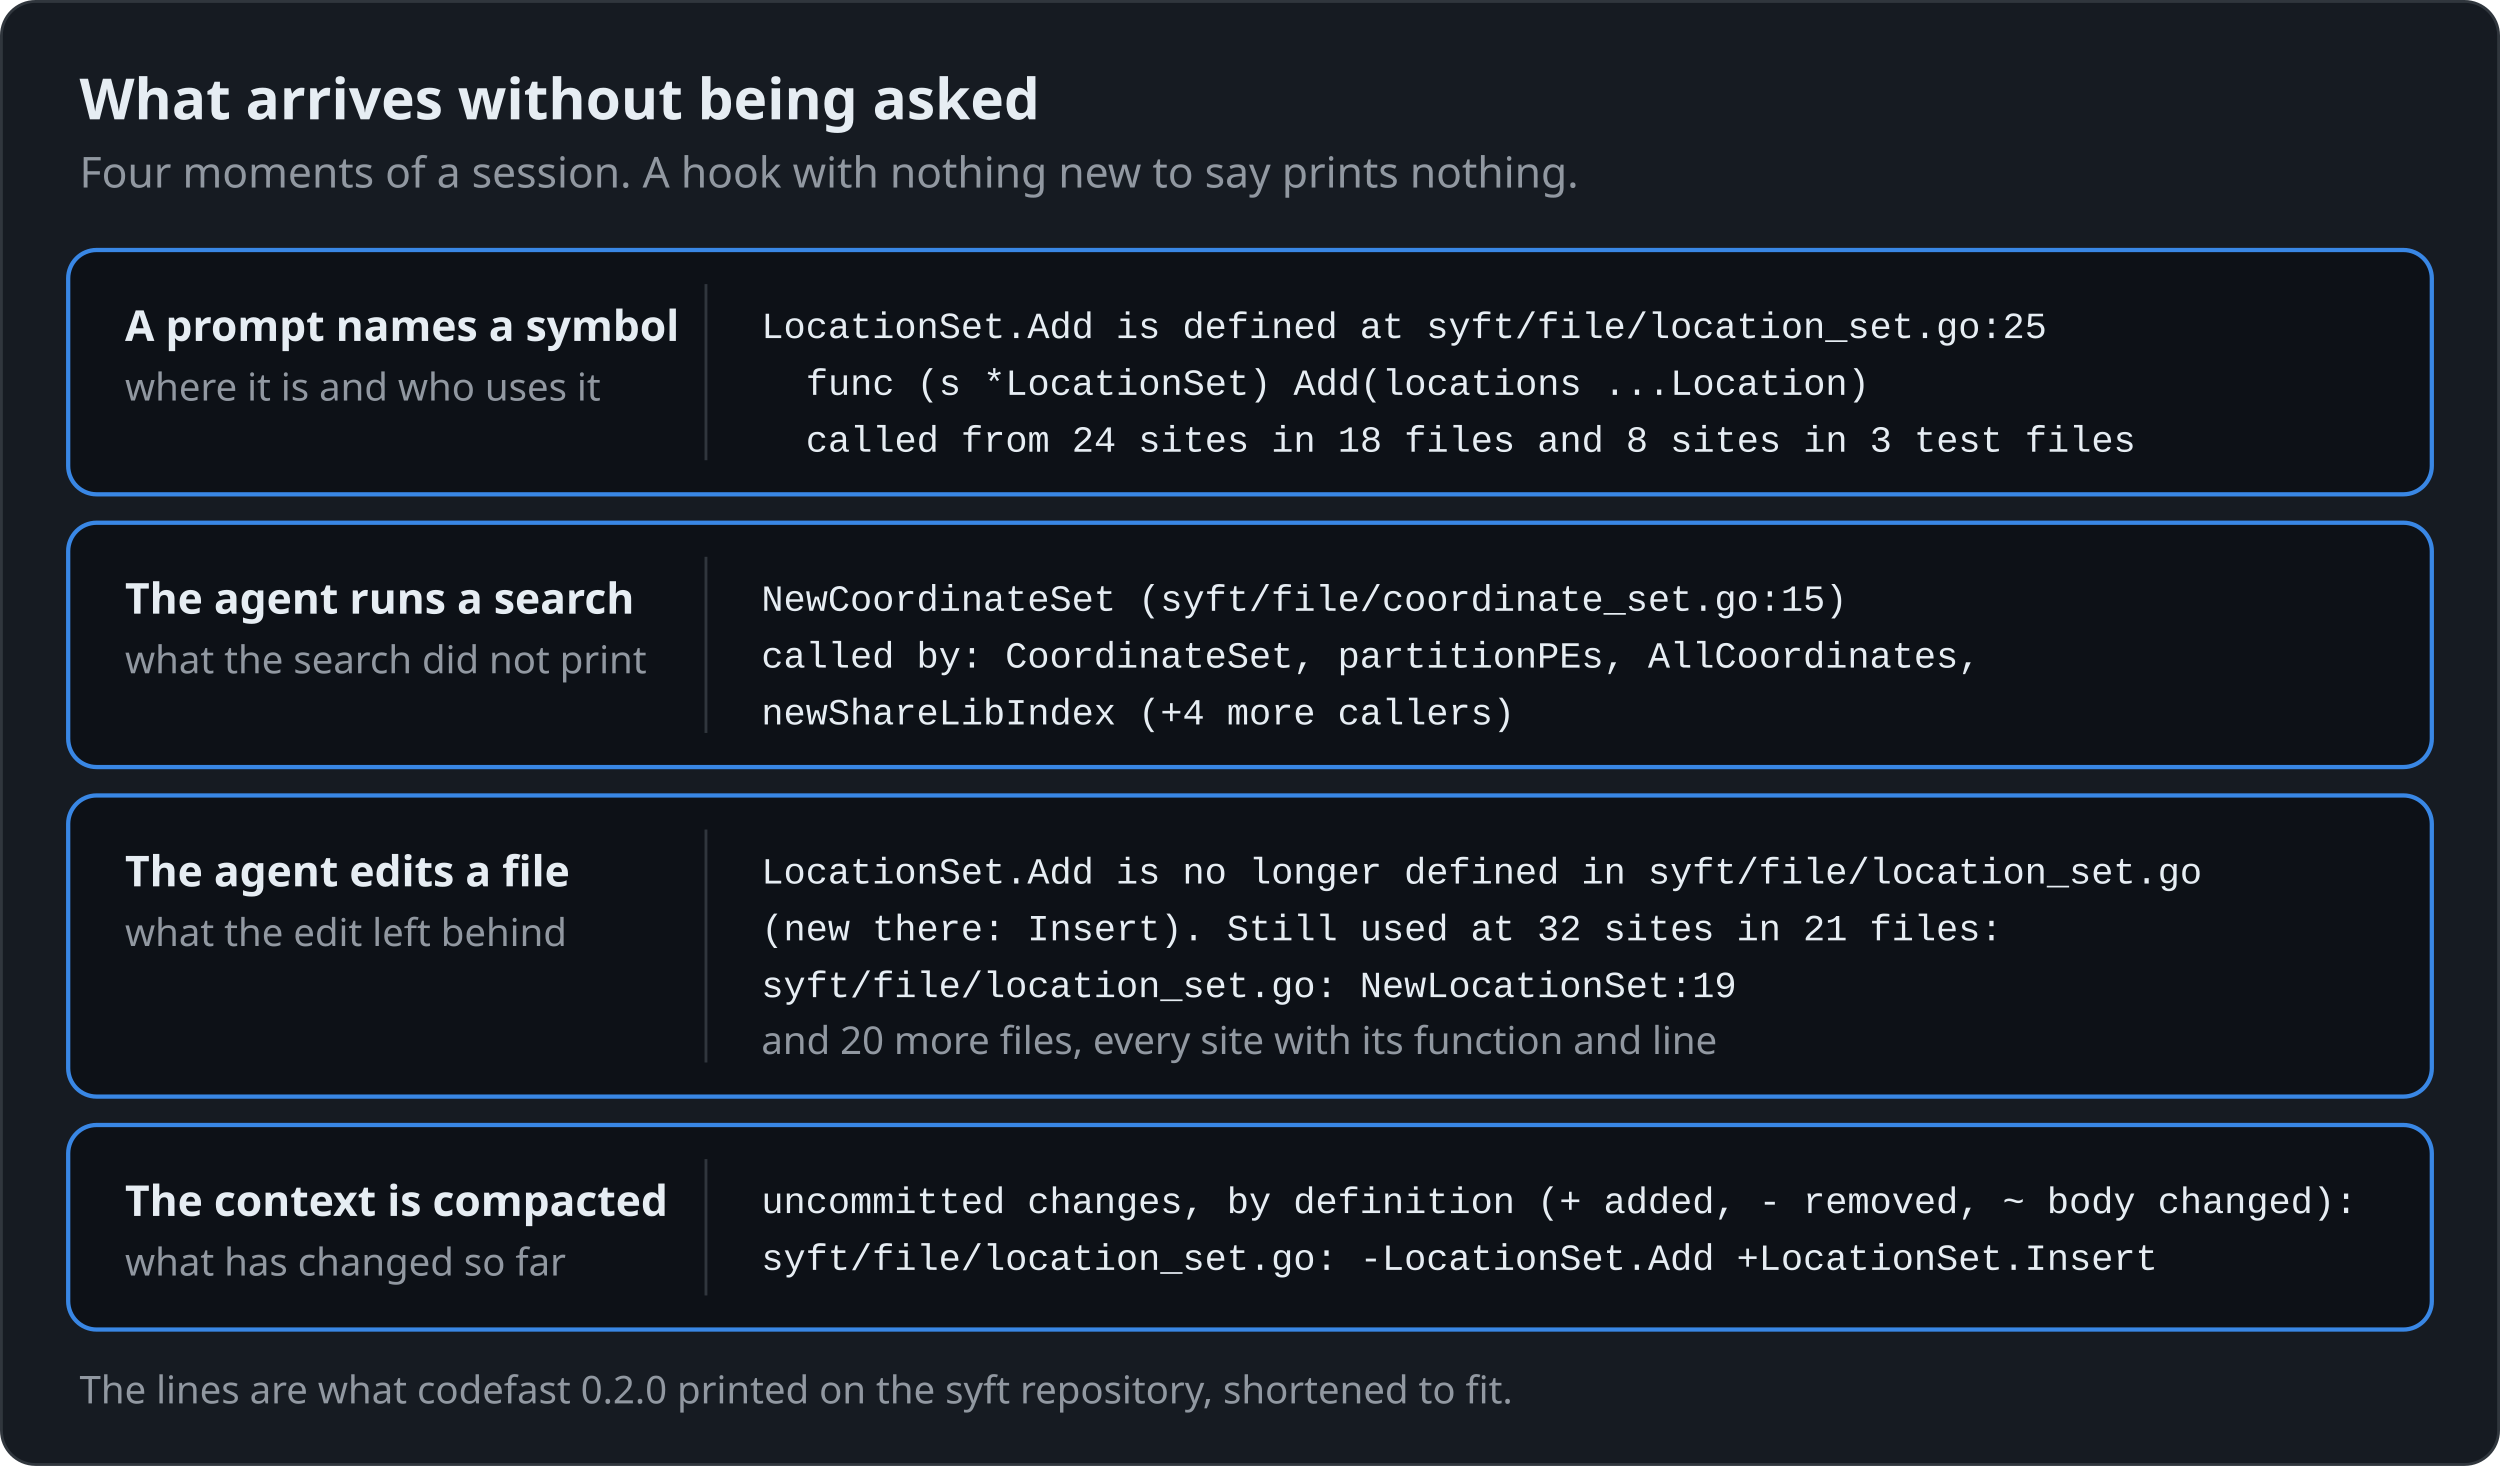
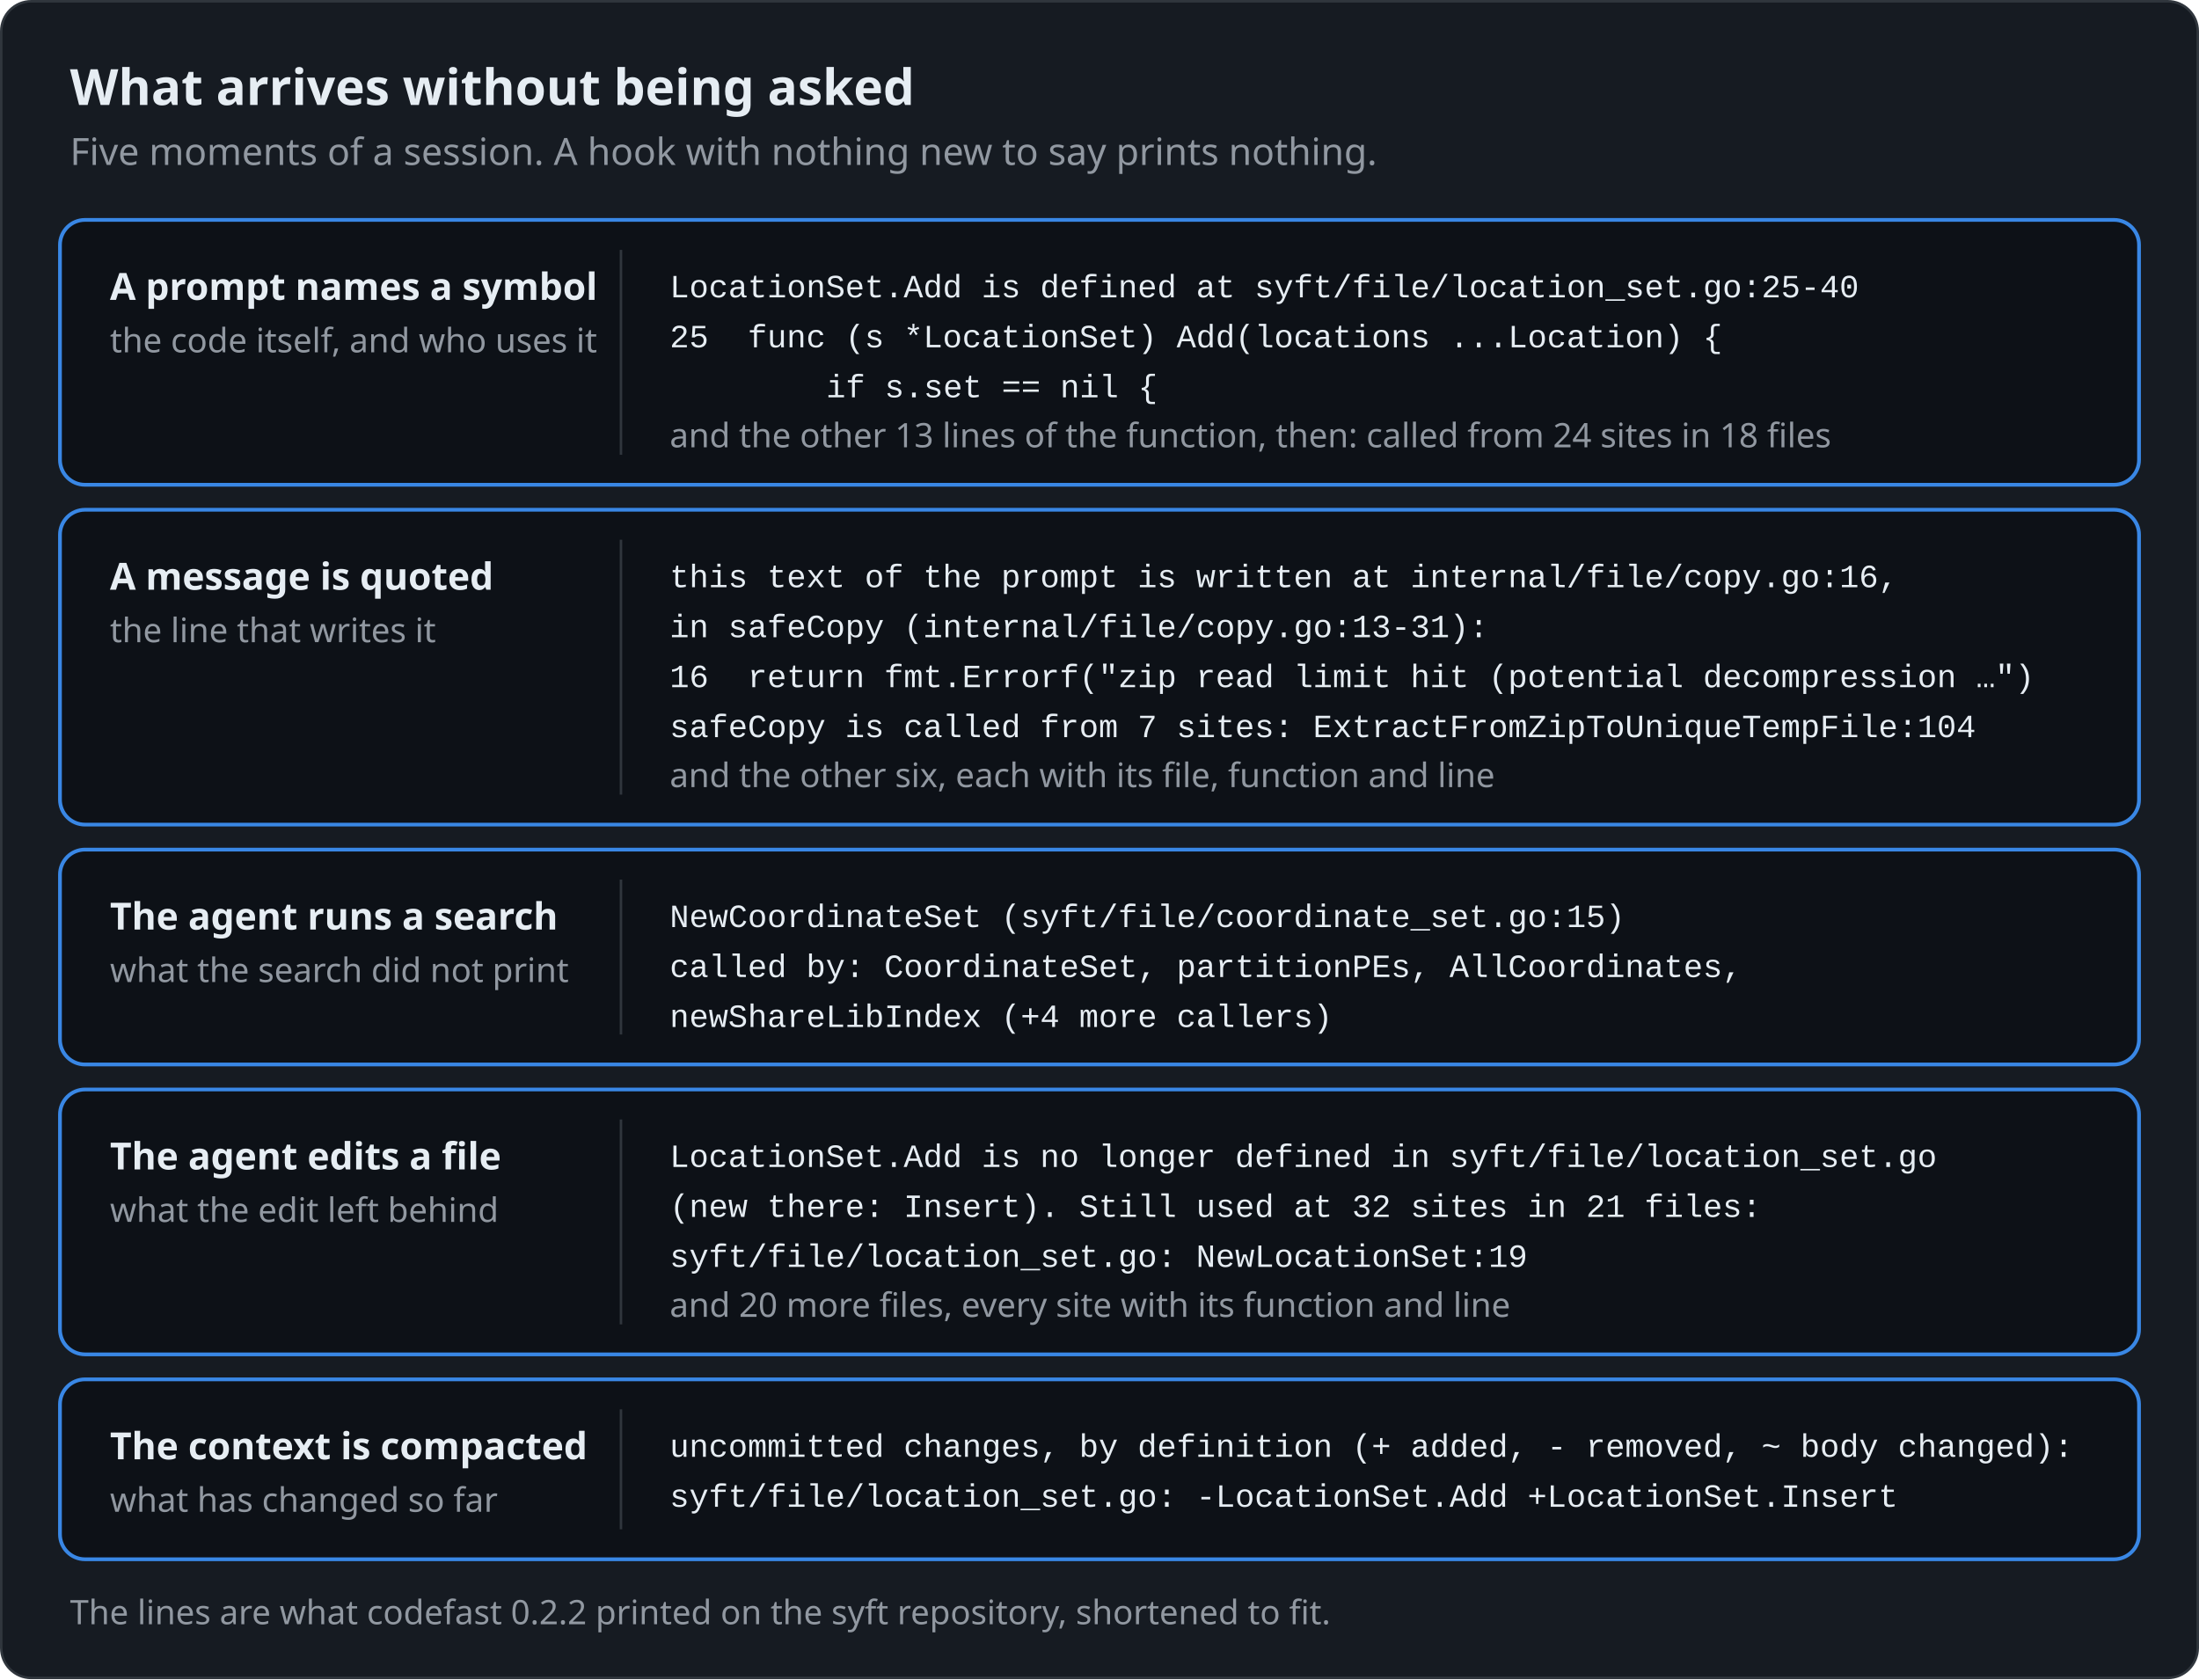
- <svg xmlns="http://www.w3.org/2000/svg" width="880" height="516" viewBox="0 0 880 516" role="img" aria-labelledby="t d" font-family="-apple-system, BlinkMacSystemFont, 'Segoe UI', 'Noto Sans', Helvetica, Arial, sans-serif">
-   <rect x="0.5" y="0.5" width="879" height="515" rx="12" fill="#161b22" stroke="#30363d" />
+ <svg xmlns="http://www.w3.org/2000/svg" width="880" height="672" viewBox="0 0 880 672" role="img" aria-labelledby="t d" font-family="-apple-system, BlinkMacSystemFont, 'Segoe UI', 'Noto Sans', Helvetica, Arial, sans-serif">
+   <rect x="0.5" y="0.5" width="879" height="671" rx="12" fill="#161b22" stroke="#30363d" />
  <text x="28" y="42" font-size="20" font-weight="600" fill="#e6edf3">What arrives without being asked</text>
-   <text x="28" y="66" font-size="15" fill="#9198a1">Four moments of a session. A hook with nothing new to say prints nothing.</text>
-   <rect x="24" y="88" width="832" height="86" rx="10" fill="#0d1117" stroke="#3987e5" stroke-width="1.5" />
-   <path d="M248.5 100V162" stroke="#30363d" />
+   <text x="28" y="66" font-size="15" fill="#9198a1">Five moments of a session. A hook with nothing new to say prints nothing.</text>
+   <rect x="24" y="88" width="832" height="106" rx="10" fill="#0d1117" stroke="#3987e5" stroke-width="1.5" />
+   <path d="M248.5 100V182" stroke="#30363d" />
  <text x="44" y="120" font-size="15" font-weight="600" fill="#e6edf3">A prompt names a symbol</text>
-   <text x="44" y="141" font-size="13.5" fill="#9198a1">where it is and who uses it</text>
+   <text x="44" y="141" font-size="13.5" fill="#9198a1">the code itself, and who uses it</text>
  <g font-family="ui-monospace, SFMono-Regular, 'SF Mono', Menlo, Consolas, 'Liberation Mono', monospace" font-size="13">
-     <text x="268.00" y="119" fill="#e6edf3" textLength="454.02" xml:space="preserve">LocationSet.Add is defined at syft/file/location_set.go:25</text>
-     <text x="283.66" y="139" fill="#e6edf3" textLength="375.74" xml:space="preserve">func (s *LocationSet) Add(locations ...Location)</text>
-     <text x="283.66" y="159" fill="#e6edf3" textLength="469.67" xml:space="preserve">called from 24 sites in 18 files and 8 sites in 3 test files</text>
+     <text x="268.00" y="119" fill="#e6edf3" textLength="477.50" xml:space="preserve">LocationSet.Add is defined at syft/file/location_set.go:25-40</text>
+     <text x="268.00" y="139" fill="#e6edf3" textLength="422.70" xml:space="preserve">25  func (s *LocationSet) Add(locations ...Location) {</text>
+     <text x="330.62" y="159" fill="#e6edf3" textLength="133.07" xml:space="preserve">if s.set == nil {</text>
  </g>
-   <rect x="24" y="184" width="832" height="86" rx="10" fill="#0d1117" stroke="#3987e5" stroke-width="1.5" />
-   <path d="M248.5 196V258" stroke="#30363d" />
-   <text x="44" y="216" font-size="15" font-weight="600" fill="#e6edf3">The agent runs a search</text>
-   <text x="44" y="237" font-size="13.5" fill="#9198a1">what the search did not print</text>
+   <text x="268" y="179" font-size="13.5" fill="#9198a1">and the other 13 lines of the function, then: called from 24 sites in 18 files</text>
+   <rect x="24" y="204" width="832" height="126" rx="10" fill="#0d1117" stroke="#3987e5" stroke-width="1.5" />
+   <path d="M248.5 216V318" stroke="#30363d" />
+   <text x="44" y="236" font-size="15" font-weight="600" fill="#e6edf3">A message is quoted</text>
+   <text x="44" y="257" font-size="13.5" fill="#9198a1">the line that writes it</text>
  <g font-family="ui-monospace, SFMono-Regular, 'SF Mono', Menlo, Consolas, 'Liberation Mono', monospace" font-size="13">
-     <text x="268.00" y="215" fill="#e6edf3" textLength="383.56" xml:space="preserve">NewCoordinateSet (syft/file/coordinate_set.go:15)</text>
-     <text x="268.00" y="235" fill="#e6edf3" textLength="430.53" xml:space="preserve">called by: CoordinateSet, partitionPEs, AllCoordinates,</text>
-     <text x="268.00" y="255" fill="#e6edf3" textLength="266.15" xml:space="preserve">newShareLibIndex (+4 more callers)</text>
+     <text x="268.00" y="235" fill="#e6edf3" textLength="493.15" xml:space="preserve">this text of the prompt is written at internal/file/copy.go:16,</text>
+     <text x="268.00" y="255" fill="#e6edf3" textLength="328.77" xml:space="preserve">in safeCopy (internal/file/copy.go:13-31):</text>
+     <text x="268.00" y="275" fill="#e6edf3" textLength="547.95" xml:space="preserve">16  return fmt.Errorf("zip read limit hit (potential decompression …")</text>
+     <text x="268.00" y="295" fill="#e6edf3" textLength="524.47" xml:space="preserve">safeCopy is called from 7 sites: ExtractFromZipToUniqueTempFile:104</text>
  </g>
-   <rect x="24" y="280" width="832" height="106" rx="10" fill="#0d1117" stroke="#3987e5" stroke-width="1.5" />
-   <path d="M248.5 292V374" stroke="#30363d" />
-   <text x="44" y="312" font-size="15" font-weight="600" fill="#e6edf3">The agent edits a file</text>
-   <text x="44" y="333" font-size="13.5" fill="#9198a1">what the edit left behind</text>
+   <text x="268" y="315" font-size="13.5" fill="#9198a1">and the other six, each with its file, function and line</text>
+   <rect x="24" y="340" width="832" height="86" rx="10" fill="#0d1117" stroke="#3987e5" stroke-width="1.5" />
+   <path d="M248.5 352V414" stroke="#30363d" />
+   <text x="44" y="372" font-size="15" font-weight="600" fill="#e6edf3">The agent runs a search</text>
+   <text x="44" y="393" font-size="13.5" fill="#9198a1">what the search did not print</text>
  <g font-family="ui-monospace, SFMono-Regular, 'SF Mono', Menlo, Consolas, 'Liberation Mono', monospace" font-size="13">
-     <text x="268.00" y="311" fill="#e6edf3" textLength="508.81" xml:space="preserve">LocationSet.Add is no longer defined in syft/file/location_set.go</text>
-     <text x="268.00" y="331" fill="#e6edf3" textLength="438.36" xml:space="preserve">(new there: Insert). Still used at 32 sites in 21 files:</text>
-     <text x="268.00" y="351" fill="#e6edf3" textLength="344.43" xml:space="preserve">syft/file/location_set.go: NewLocationSet:19</text>
+     <text x="268.00" y="371" fill="#e6edf3" textLength="383.56" xml:space="preserve">NewCoordinateSet (syft/file/coordinate_set.go:15)</text>
+     <text x="268.00" y="391" fill="#e6edf3" textLength="430.53" xml:space="preserve">called by: CoordinateSet, partitionPEs, AllCoordinates,</text>
+     <text x="268.00" y="411" fill="#e6edf3" textLength="266.15" xml:space="preserve">newShareLibIndex (+4 more callers)</text>
  </g>
-   <text x="268" y="371" font-size="13.5" fill="#9198a1">and 20 more files, every site with its function and line</text>
-   <rect x="24" y="396" width="832" height="72" rx="10" fill="#0d1117" stroke="#3987e5" stroke-width="1.5" />
-   <path d="M248.5 408V456" stroke="#30363d" />
-   <text x="44" y="428" font-size="15" font-weight="600" fill="#e6edf3">The context is compacted</text>
-   <text x="44" y="449" font-size="13.5" fill="#9198a1">what has changed so far</text>
+   <rect x="24" y="436" width="832" height="106" rx="10" fill="#0d1117" stroke="#3987e5" stroke-width="1.5" />
+   <path d="M248.5 448V530" stroke="#30363d" />
+   <text x="44" y="468" font-size="15" font-weight="600" fill="#e6edf3">The agent edits a file</text>
+   <text x="44" y="489" font-size="13.5" fill="#9198a1">what the edit left behind</text>
  <g font-family="ui-monospace, SFMono-Regular, 'SF Mono', Menlo, Consolas, 'Liberation Mono', monospace" font-size="13">
-     <text x="268.00" y="427" fill="#e6edf3" textLength="563.61" xml:space="preserve">uncommitted changes, by definition (+ added, - removed, ~ body changed):</text>
-     <text x="268.00" y="447" fill="#e6edf3" textLength="493.15" xml:space="preserve">syft/file/location_set.go: -LocationSet.Add +LocationSet.Insert</text>
+     <text x="268.00" y="467" fill="#e6edf3" textLength="508.81" xml:space="preserve">LocationSet.Add is no longer defined in syft/file/location_set.go</text>
+     <text x="268.00" y="487" fill="#e6edf3" textLength="438.36" xml:space="preserve">(new there: Insert). Still used at 32 sites in 21 files:</text>
+     <text x="268.00" y="507" fill="#e6edf3" textLength="344.43" xml:space="preserve">syft/file/location_set.go: NewLocationSet:19</text>
  </g>
-   <text x="28" y="494" font-size="13.5" fill="#9198a1">The lines are what codefast 0.2.0 printed on the syft repository, shortened to fit.</text>
+   <text x="268" y="527" font-size="13.5" fill="#9198a1">and 20 more files, every site with its function and line</text>
+   <rect x="24" y="552" width="832" height="72" rx="10" fill="#0d1117" stroke="#3987e5" stroke-width="1.5" />
+   <path d="M248.5 564V612" stroke="#30363d" />
+   <text x="44" y="584" font-size="15" font-weight="600" fill="#e6edf3">The context is compacted</text>
+   <text x="44" y="605" font-size="13.5" fill="#9198a1">what has changed so far</text>
+   <g font-family="ui-monospace, SFMono-Regular, 'SF Mono', Menlo, Consolas, 'Liberation Mono', monospace" font-size="13">
+     <text x="268.00" y="583" fill="#e6edf3" textLength="563.61" xml:space="preserve">uncommitted changes, by definition (+ added, - removed, ~ body changed):</text>
+     <text x="268.00" y="603" fill="#e6edf3" textLength="493.15" xml:space="preserve">syft/file/location_set.go: -LocationSet.Add +LocationSet.Insert</text>
+   </g>
+   <text x="28" y="650" font-size="13.5" fill="#9198a1">The lines are what codefast 0.2.2 printed on the syft repository, shortened to fit.</text>
</svg>
